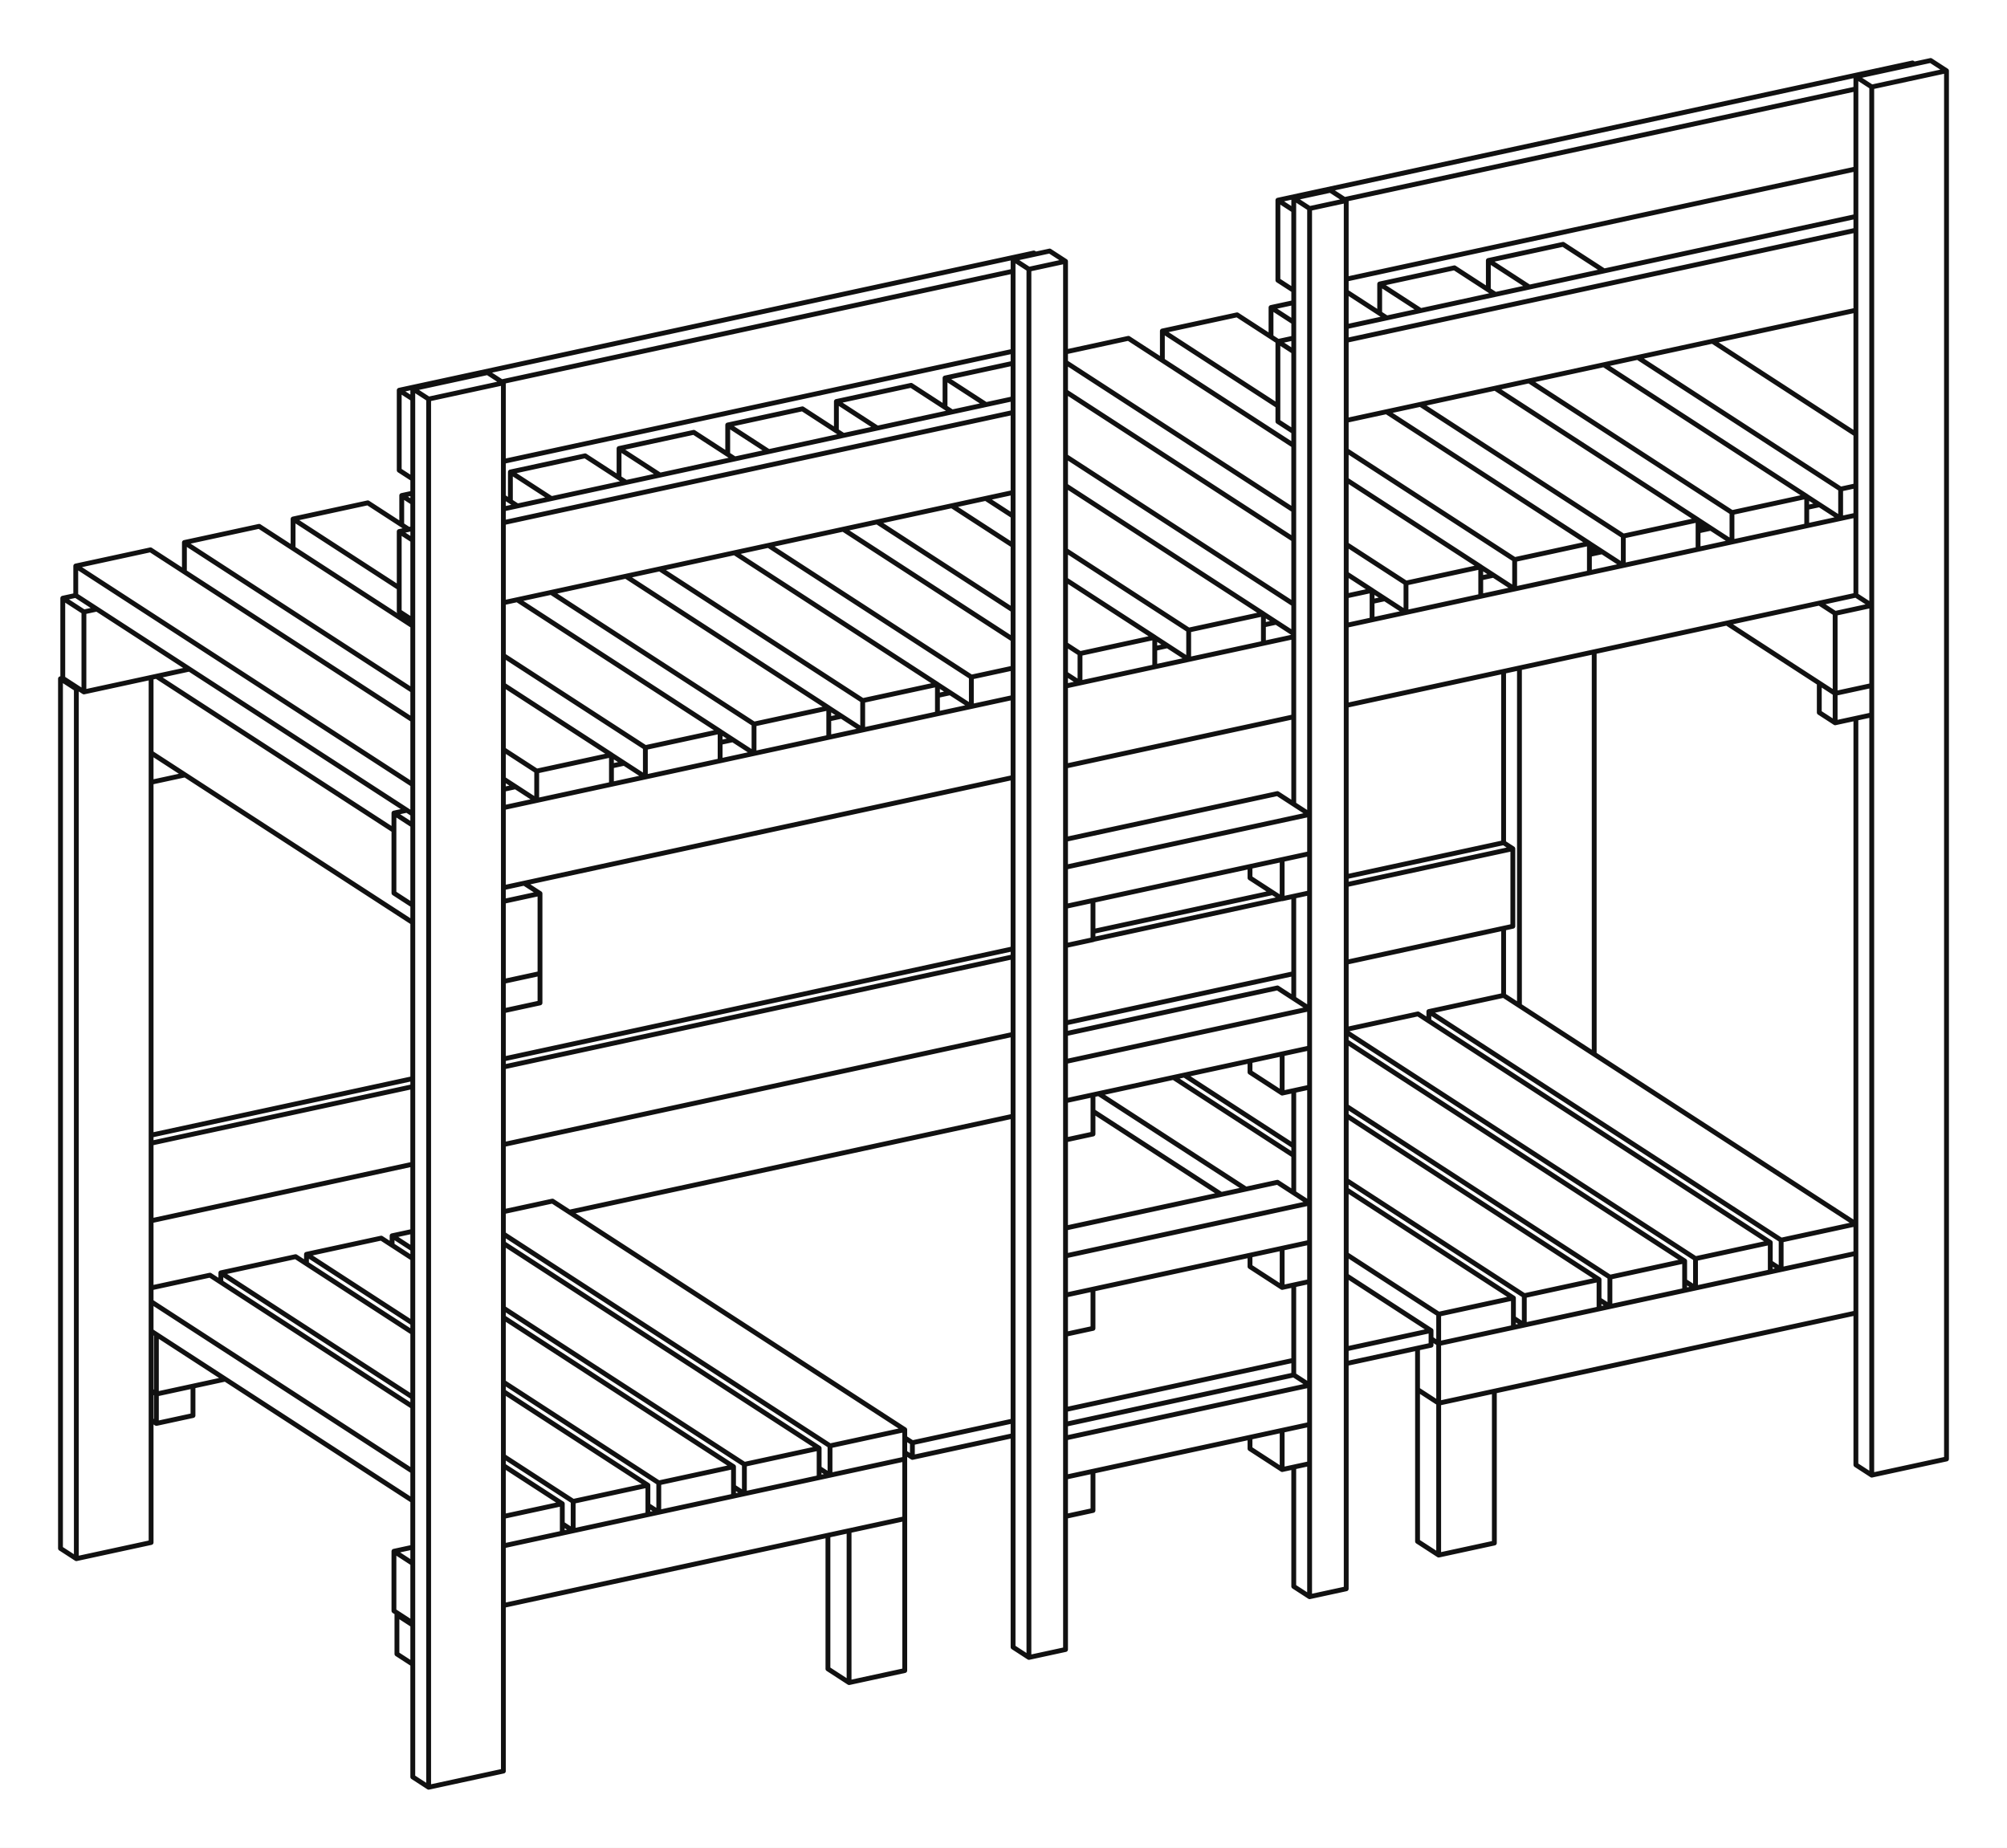
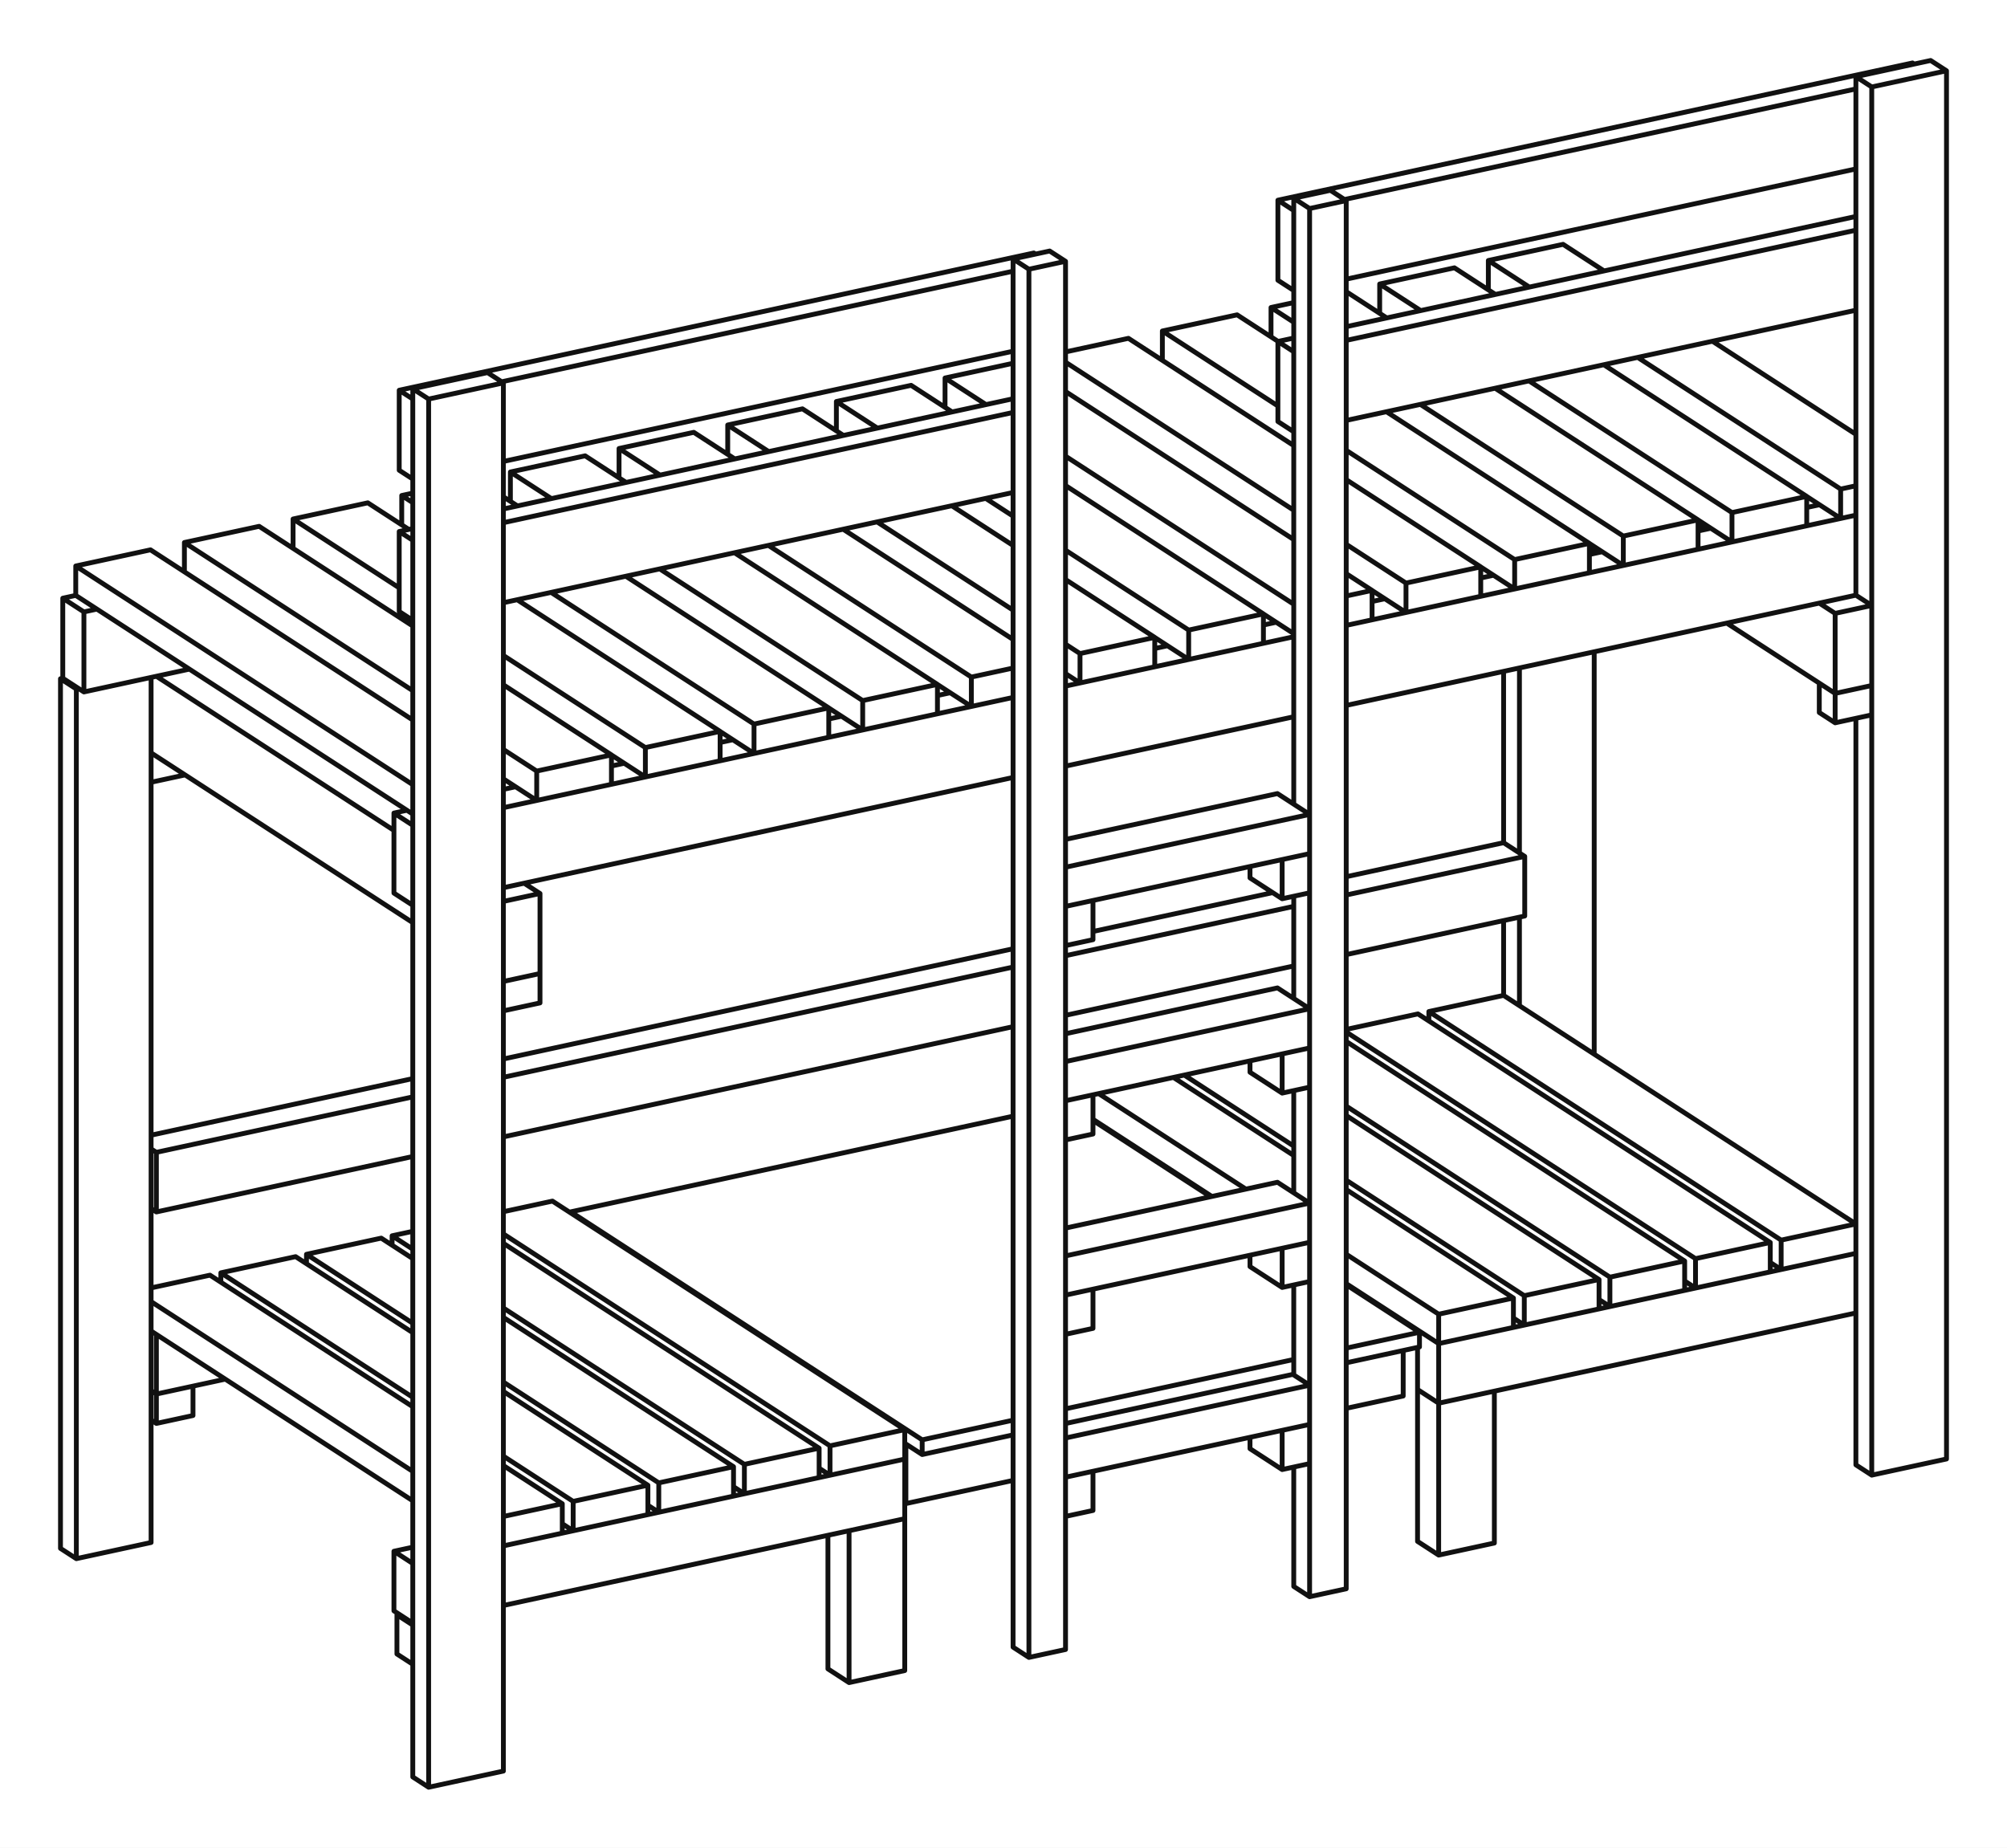
<svg xmlns="http://www.w3.org/2000/svg" viewBox="-1139.38 -919.23 2278.77 2098">
  <rect x="-1139.38" y="-919.23" width="2278.77" height="2098" fill="#ffffff" />
-   <path d="M-1068.1,-149.15 L-1068.1,-240.01 M-1068.1,-240.01 L-1044.1,-224.44 M-1044.1,-133.57 L-1044.1,-224.44 M-1068.1,-149.15 L-1044.1,-133.57 M-1053.37,-243.19 L-1068.1,-240.01 M-924.34,-159.47 L-1044.1,-133.57 M-1029.37,-227.62 L-1044.1,-224.44 M-692.1,94.82 L-692.1,3.95 M-692.1,3.95 L-670.7,17.84 M-692.1,94.82 L-670.7,108.7 M926.5,-346.12 L912,-342.98 M803.13,-319.43 L788.62,-316.3 M679.75,-292.75 L665.25,-289.61 M556.38,-266.07 L541.87,-262.93 M433,-239.38 L418.5,-236.25 M309.63,-212.7 L295.12,-209.56 M186.25,-186.02 L171.75,-182.88 M-60.5,-132.65 L-75,-129.51 M-183.87,-105.97 L-198.38,-102.83 M-307.25,-79.28 L-321.75,-76.15 M-430.62,-52.6 L-445.13,-49.46 M-554,-25.92 L-567.82,-22.93 M-677.37,0.77 L-692.1,3.95 M967.82,-243.43 L389.13,-118.27 M329.56,-105.39 L70.44,-49.34 M10.87,-36.46 L-567.82,88.7 M967.82,-334.29 L389.13,-209.13 M329.56,-196.25 L70.44,-140.21 M10.87,-127.32 L-567.82,-2.16 M635.37,-641.81 L681.92,-611.62 M804.95,-531.79 L967.82,-426.11 M550.5,-590.15 L550.5,-623.46 M550.5,-623.46 L597.05,-593.26 M720.08,-513.43 L950.5,-363.92 M950.5,-330.55 L950.5,-363.92 M912,-355.53 L950.5,-330.55 M635.37,-641.81 L550.5,-623.46 M967.82,-334.29 L950.5,-330.55 M967.82,-367.67 L950.5,-363.92 M512,-615.13 L558.54,-584.93 M681.57,-505.1 L912,-355.6 M912,-322.22 L912,-355.6 M427.13,-563.46 L427.13,-596.78 M427.13,-596.78 L473.67,-566.58 M596.7,-486.75 L827.13,-337.24 M827.13,-303.86 L827.13,-337.24 M788.62,-328.85 L827.13,-303.86 M512,-615.13 L427.13,-596.78 M912,-322.22 L827.13,-303.86 M912,-355.6 L827.13,-337.24 M389.13,-588.12 L435.17,-558.25 M558.2,-478.42 L788.62,-328.91 M788.62,-295.53 L788.62,-328.91 M303.75,-536.78 L303.75,-570.09 M303.75,-570.09 L329.56,-553.35 M473.33,-460.07 L703.75,-310.56 M703.75,-277.18 L703.75,-310.56 M665.25,-302.16 L703.75,-277.18 M329.56,-575.67 L303.75,-570.09 M788.62,-295.53 L703.75,-277.18 M788.62,-328.91 L703.75,-310.56 M265.25,-561.76 L311.79,-531.56 M434.82,-451.74 L665.25,-302.23 M665.25,-268.85 L665.25,-302.23 M180.38,-510.1 L180.38,-543.41 M180.38,-543.41 L311.56,-458.29 M389.13,-407.96 L580.38,-283.87 M580.38,-250.49 L580.38,-283.87 M541.87,-275.48 L580.38,-250.49 M265.25,-561.76 L180.38,-543.41 M665.25,-268.85 L580.38,-250.49 M665.25,-302.23 L580.38,-283.87 M141.87,-535.08 L329.56,-413.3 M389.13,-374.65 L541.87,-275.55 M541.87,-242.17 L541.87,-275.55 M70.44,-508.01 L329.56,-339.88 M389.13,-301.23 L457,-257.19 M457,-223.81 L457,-257.19 M418.5,-248.79 L457,-223.81 M141.87,-535.08 L70.44,-519.63 M541.87,-242.17 L457,-223.81 M541.87,-275.55 L457,-257.19 M70.44,-474.7 L329.56,-306.57 M389.13,-267.92 L418.5,-248.86 M418.5,-215.48 L418.5,-248.86 M-66.37,-456.73 L-66.37,-490.04 M-66.37,-490.04 L-19.83,-459.84 M70.44,-401.28 L329.56,-233.14 M295.12,-222.11 L329.56,-199.76 M10.87,-506.75 L-66.37,-490.04 M418.5,-215.48 L389.13,-209.13 M418.5,-248.86 L389.13,-242.51 M-104.88,-481.71 L-58.33,-451.51 M70.44,-367.96 L295.12,-222.18 M295.12,-188.8 L295.12,-222.18 M-189.75,-430.05 L-189.75,-463.36 M-189.75,-463.36 L-143.2,-433.16 M-20.17,-353.33 L10.87,-333.19 M70.44,-294.54 L210.25,-203.82 M210.25,-170.44 L210.25,-203.82 M171.75,-195.43 L210.25,-170.44 M-104.88,-481.71 L-189.75,-463.36 M295.12,-188.8 L210.25,-170.44 M295.12,-222.18 L210.25,-203.82 M-228.25,-455.03 L-181.71,-424.83 M-58.68,-345 L10.87,-299.88 M70.44,-261.23 L171.75,-195.5 M171.75,-162.12 L171.75,-195.5 M-313.12,-403.36 L-313.12,-436.67 M-313.12,-436.67 L-266.58,-406.48 M-143.55,-326.65 L10.87,-226.46 M70.44,-187.81 L86.88,-177.14 M86.88,-143.76 L86.88,-177.14 M70.44,-154.43 L86.88,-143.76 M-228.25,-455.03 L-313.12,-436.67 M171.75,-162.12 L86.88,-143.76 M171.75,-195.5 L86.88,-177.14 M-351.63,-428.35 L-305.08,-398.15 M-182.05,-318.32 L10.87,-193.15 M-436.5,-376.68 L-436.5,-409.99 M-436.5,-409.99 L-389.95,-379.79 M-266.92,-299.96 L-36.5,-150.46 M-36.5,-117.08 L-36.5,-150.46 M-75,-142.06 L-36.5,-117.08 M-351.63,-428.35 L-436.5,-409.99 M10.87,-127.32 L-36.5,-117.08 M10.87,-160.7 L-36.5,-150.46 M-475,-401.66 L-428.46,-371.46 M-305.43,-291.64 L-75,-142.13 M-75,-108.75 L-75,-142.13 M-559.87,-350 L-559.87,-383.31 M-559.87,-383.31 L-513.33,-353.11 M-390.3,-273.28 L-159.87,-123.77 M-159.87,-90.39 L-159.87,-123.77 M-198.38,-115.38 L-159.87,-90.39 M-475,-401.66 L-559.87,-383.31 M-75,-108.75 L-159.87,-90.39 M-75,-142.13 L-159.87,-123.77 M-567.82,-355.16 L-551.83,-344.78 M-428.8,-264.95 L-198.38,-115.44 M-198.38,-82.07 L-198.38,-115.44 M-683.25,-323.31 L-683.25,-356.62 M-683.25,-356.62 L-670.7,-348.48 M-513.67,-246.6 L-283.25,-97.09 M-283.25,-63.71 L-283.25,-97.09 M-321.75,-88.69 L-283.25,-63.71 M-670.7,-359.34 L-683.25,-356.62 M-198.38,-82.07 L-283.25,-63.71 M-198.38,-115.44 L-283.25,-97.09 M-721.75,-348.3 L-675.21,-318.1 M-552.18,-238.27 L-321.75,-88.76 M-321.75,-55.38 L-321.75,-88.76 M-806.62,-296.63 L-806.62,-329.94 M-806.62,-329.94 L-686.1,-251.74 M-567.82,-175 L-406.62,-70.41 M-406.62,-37.03 L-406.62,-70.41 M-445.13,-62.01 L-406.62,-37.03 M-721.75,-348.3 L-806.62,-329.94 M-321.75,-55.38 L-406.62,-37.03 M-321.75,-88.76 L-406.62,-70.41 M-845.13,-321.61 L-670.7,-208.43 M-567.82,-141.69 L-445.13,-62.08 M-445.13,-28.7 L-445.13,-62.08 M-930,-269.95 L-930,-303.26 M-930,-303.26 L-670.7,-135.01 M-567.82,-68.26 L-530,-43.72 M-530,-10.34 L-530,-43.72 M-567.82,-34.89 L-530,-10.34 M-845.13,-321.61 L-930,-303.26 M-445.13,-28.7 L-530,-10.34 M-445.13,-62.08 L-530,-43.72 M-968.5,-294.93 L-670.7,-101.7 M-1053.37,-243.19 L-1053.37,-276.57 M-1053.37,-276.57 L-670.7,-28.28 M-1053.37,-243.19 L-670.7,5.1 M-968.5,-294.93 L-1053.37,-276.57 M670.7,277.72 L670.7,-179.16 M670.7,-290.79 L670.7,-298.63 M567.82,210.97 L567.82,134.75 M567.82,37.59 L567.82,-156.92 M585.82,222.65 L585.82,-160.81 M1052.7,-850.55 L1070.7,-838.87 M1070.7,737.35 L1070.7,-838.87 M967.82,744.02 L967.82,-103.61 M967.82,-243.43 L967.82,-832.19 M967.82,-832.19 L985.82,-820.51 M985.82,755.7 L985.82,-820.51 M967.82,744.02 L985.82,755.7 M1052.7,-850.55 L967.82,-832.19 M1070.7,737.35 L985.82,755.7 M1070.7,-838.87 L985.82,-820.51 M-967.82,832.19 L-967.82,-150.07 M-1070.7,838.87 L-1070.7,-148.58 M-1070.7,-148.58 L-1052.7,-136.91 M-1052.7,850.55 L-1052.7,-136.91 M-1070.7,838.87 L-1052.7,850.55 M-1068.1,-149.15 L-1070.7,-148.58 M-967.82,832.19 L-1052.7,850.55 M-1050.1,-137.47 L-1052.7,-136.91 M-585.82,-496.17 L-567.82,-484.49 M-567.82,1091.72 L-567.82,-484.49 M-670.7,1098.4 L-670.7,-477.81 M-670.7,-477.81 L-652.7,-466.13 M-652.7,1110.08 L-652.7,-466.13 M-670.7,1098.4 L-652.7,1110.08 M-585.82,-496.17 L-670.7,-477.81 M-567.82,1091.72 L-652.7,1110.08 M-567.82,-484.49 L-652.7,-466.13 M967.82,-243.43 L985.82,-231.75 M985.82,-140.88 L985.82,-231.75 M788.62,-323.74 L797.22,-318.16 M926.26,-234.44 L944.26,-222.76 M944.26,-131.89 L944.26,-222.76 M821.22,-211.72 L944.26,-131.89 M985.82,-140.88 L944.26,-131.89 M985.82,-231.75 L944.26,-222.76 M985.82,-107.51 L985.82,-140.88 M926.26,-110.19 L926.26,-143.57 M926.26,-143.57 L944.26,-131.89 M944.26,-98.52 L944.26,-131.89 M926.26,-110.19 L944.26,-98.52 M985.82,-107.51 L944.26,-98.52 M985.82,-140.88 L944.26,-131.89 M-544.26,83.6 L-526.26,95.28 M-526.26,186.15 L-526.26,95.28 M-961.82,-151.37 L-692.1,23.64 M-567.82,195.14 L-567.82,104.27 M-967.82,-64.4 L-670.7,128.39 M-526.26,186.15 L-567.82,195.14 M-526.26,95.28 L-567.82,104.27 M-967.82,-31.02 L-967.82,-64.4 M-929.24,-39.36 L-967.82,-31.02 M-526.26,219.53 L-526.26,186.15 M-567.82,228.52 L-567.82,195.14 M-526.26,219.53 L-567.82,228.52 M-526.26,186.15 L-567.82,195.14 M371.13,-703.14 L389.13,-691.46 M389.13,884.75 L389.13,-691.46 M329.56,882.07 L329.56,746.51 M329.56,641.93 L329.56,539.74 M329.56,435.16 L329.56,319.08 M329.56,214.49 L329.56,98.41 M329.56,-6.18 L329.56,-694.15 M329.56,-694.15 L347.56,-682.47 M347.56,893.74 L347.56,-682.47 M329.56,882.07 L347.56,893.74 M371.13,-703.14 L329.56,-694.15 M389.13,884.75 L347.56,893.74 M389.13,-691.46 L347.56,-682.47 M52.44,-634.21 L70.44,-622.53 M70.44,953.68 L70.44,-622.53 M10.87,950.99 L10.87,-625.22 M10.87,-625.22 L28.87,-613.54 M28.87,962.67 L28.87,-613.54 M10.87,950.99 L28.87,962.67 M52.44,-634.21 L10.87,-625.22 M70.44,953.68 L28.87,962.67 M70.44,-622.53 L28.87,-613.54 M347.56,742.61 L347.56,698.11 M279.89,725.67 L279.89,712.75 M316.39,749.36 L316.39,704.85 M279.89,725.67 L316.39,749.36 M347.56,742.61 L316.39,749.36 M347.56,698.11 L316.39,704.85 M101.61,795.81 L101.61,751.3 M70.44,802.55 L70.44,758.05 M101.61,795.81 L70.44,802.55 M101.61,751.3 L70.44,758.05 M329.56,641.93 L347.56,653.6 M347.56,698.11 L347.56,653.6 M70.44,758.05 L70.44,713.54 M347.56,698.11 L70.44,758.05 M347.56,653.6 L70.44,713.54 M347.56,535.85 L347.56,491.35 M279.89,518.91 L279.89,505.98 M316.39,542.59 L316.39,498.09 M279.89,518.91 L316.39,542.59 M347.56,535.85 L316.39,542.59 M347.56,491.35 L316.39,498.09 M101.61,589.05 L101.61,544.54 M70.44,595.79 L70.44,551.28 M101.61,589.05 L70.44,595.79 M101.61,544.54 L70.44,551.28 M311.06,423.16 L347.56,446.84 M347.56,491.35 L347.56,446.84 M70.44,551.28 L70.44,506.78 M311.06,423.16 L70.44,475.2 M347.56,491.35 L70.44,551.28 M347.56,446.84 L70.44,506.78 M347.56,315.18 L347.56,270.68 M279.89,298.24 L279.89,285.31 M316.39,321.93 L316.39,277.42 M279.89,298.24 L316.39,321.93 M347.56,315.18 L316.39,321.93 M347.56,270.68 L316.39,277.42 M101.61,368.38 L101.61,323.87 M70.44,375.12 L70.44,330.61 M101.61,368.38 L70.44,375.12 M101.61,323.87 L70.44,330.61 M311.06,202.49 L347.56,226.17 M347.56,270.68 L347.56,226.17 M70.44,330.61 L70.44,286.11 M311.06,202.49 L70.44,254.53 M347.56,270.68 L70.44,330.61 M347.56,226.17 L70.44,286.11 M347.56,94.51 L347.56,50.01 M279.89,77.57 L279.89,64.64 M316.39,101.26 L316.39,56.75 M279.89,77.57 L316.39,101.26 M347.56,94.51 L316.39,101.26 M347.56,50.01 L316.39,56.75 M101.61,147.71 L101.61,103.2 M70.44,154.45 L70.44,109.94 M101.61,147.71 L70.44,154.45 M101.61,103.2 L70.44,109.94 M311.06,-18.18 L347.56,5.5 M347.56,50.01 L347.56,5.5 M70.44,109.94 L70.44,65.44 M311.06,-18.18 L70.44,33.86 M347.56,50.01 L70.44,109.94 M347.56,5.5 L70.44,65.44 M311.56,-440.65 L311.56,-531.52 M311.56,-531.52 L329.56,-519.84 M329.56,-428.97 L329.56,-519.84 M311.56,-440.65 L329.56,-428.97 M967.82,-673.45 L389.13,-548.29 M329.56,-535.41 L311.56,-531.52 M967.82,-567.01 L389.13,-441.86 M967.82,-657.88 L389.13,-532.72 M-686.1,-224.88 L-686.1,-315.74 M-686.1,-315.74 L-670.7,-305.75 M-686.1,-224.88 L-670.7,-214.88 M10.87,-466.48 L-567.82,-341.32 M-670.7,-319.07 L-686.1,-315.74 M10.87,-360.04 L-567.82,-234.89 M10.87,-450.91 L-567.82,-325.75 M1032.1,-847.75 L1034.02,-846.51 M311.56,-601.05 L311.56,-691.92 M311.56,-691.92 L329.56,-680.24 M329.56,-589.38 L329.56,-680.24 M311.56,-601.05 L329.56,-589.38 M1032.1,-847.75 L311.56,-691.92 M967.82,-727.42 L389.13,-602.26 M967.82,-818.28 L387.21,-692.71 M34.44,-631.98 L36.36,-630.73 M-686.1,-385.28 L-686.1,-476.14 M-686.1,-476.14 L-670.7,-466.15 M-686.1,-385.28 L-670.7,-375.29 M34.44,-631.98 L-686.1,-476.14 M10.87,-520.45 L-567.82,-395.29 M10.87,-611.31 L-569.75,-485.74 M-967.82,592.05 L-961.82,595.94 M-961.82,663.63 L-961.82,595.94 M-967.82,659.73 L-961.82,663.63 M-883.59,646.71 L-961.82,663.63 M-920.26,688.01 L-920.26,654.64 M-967.82,659.73 L-961.82,663.63 M-961.82,697 L-961.82,663.63 M-967.82,693.11 L-961.82,697 M-920.26,688.01 L-961.82,697 M-920.26,654.64 L-961.82,663.63 M470.11,658.45 L470.11,611.53 M485.45,600.72 L494.11,606.34 M494.11,674.02 L494.11,606.34 M470.11,658.45 L494.11,674.02 M967.82,571.57 L494.11,674.02 M967.82,503.88 L494.11,606.34 M-112.11,805.13 L-112.11,737.45 M-692.1,909.81 L-692.1,842.13 M-692.1,842.13 L-670.7,856.01 M-692.1,909.81 L-670.7,923.7 M-670.7,837.5 L-692.1,842.13 M-112.11,805.13 L-567.82,903.7 M-112.11,737.45 L-567.82,836.01 M-688.7,958.77 L-688.7,914.27 M-688.7,914.27 L-670.7,925.94 M-670.7,970.45 L-670.7,925.94 M-688.7,958.77 L-670.7,970.45 M-686.1,913.7 L-688.7,914.27 M557.33,832.8 L557.33,660.35 M470.11,830.91 L470.11,658.45 M470.11,658.45 L494.11,674.02 M494.11,846.48 L494.11,674.02 M470.11,830.91 L494.11,846.48 M557.33,832.8 L494.11,846.48 M557.33,660.35 L494.11,674.02 M-112.11,977.59 L-112.11,805.13 M-199.33,975.69 L-199.33,824 M-175.33,991.26 L-175.33,818.81 M-199.33,975.69 L-175.33,991.26 M-112.11,977.59 L-175.33,991.26 M-112.11,805.13 L-175.33,818.81 M567.82,210.97 L967.82,470.5 M967.82,503.88 L967.82,470.5 M482.95,240 L482.95,229.32 M482.95,229.32 L882.95,488.86 M882.95,522.24 L882.95,488.86 M870.61,514.23 L882.95,522.24 M567.82,210.97 L482.95,229.32 M967.82,503.88 L882.95,522.24 M967.82,470.5 L882.95,488.86 M470.61,231.99 L870.61,491.53 M870.61,524.91 L870.61,491.53 M389.13,252.55 L785.74,509.88 M785.74,543.26 L785.74,509.88 M773.4,535.26 L785.74,543.26 M470.61,231.99 L389.13,249.62 M870.61,524.91 L785.74,543.26 M870.61,491.53 L785.74,509.88 M389.13,263.23 L773.4,512.55 M773.4,545.93 L773.4,512.55 M389.13,336.65 L688.53,530.91 M688.53,564.29 L688.53,530.91 M676.19,556.28 L688.53,564.29 M773.4,545.93 L688.53,564.29 M773.4,512.55 L688.53,530.91 M389.13,347.32 L676.19,533.58 M676.19,566.96 L676.19,533.58 M205.27,301.45 L329.56,382.1 M389.13,420.75 L591.32,551.93 M591.32,585.31 L591.32,551.93 M578.98,577.31 L591.32,585.31 M676.19,566.96 L591.32,585.31 M676.19,533.58 L591.32,551.93 M192.93,304.12 L329.56,392.77 M389.13,431.42 L578.98,554.6 M578.98,587.98 L578.98,554.6 M108.06,322.48 L275.19,430.92 M389.13,504.85 L494.11,572.96 M494.11,606.34 L494.11,572.96 M485.45,600.72 L494.11,606.34 M578.98,587.98 L494.11,606.34 M578.98,554.6 L494.11,572.96 M-900.95,528.64 L-670.7,678.04 M-567.82,744.78 L-500.95,788.17 M-500.95,821.55 L-500.95,788.17 M-967.82,558.67 L-670.7,751.46 M-967.82,592.05 L-670.7,784.84 M-900.95,528.64 L-967.82,543.1 M-500.95,821.55 L-567.82,836.01 M-500.95,788.17 L-567.82,802.63 M-803.74,507.61 L-670.7,593.94 M-567.82,660.68 L-403.74,767.15 M-403.74,800.52 L-403.74,767.15 M-888.61,536.64 L-888.61,525.97 M-888.61,525.97 L-670.7,667.36 M-567.82,734.11 L-488.61,785.5 M-488.61,818.88 L-488.61,785.5 M-500.95,810.87 L-488.61,818.88 M-803.74,507.61 L-888.61,525.97 M-403.74,800.52 L-488.61,818.88 M-403.74,767.15 L-488.61,785.5 M-706.53,486.59 L-670.7,509.84 M-567.82,576.58 L-306.53,746.12 M-306.53,779.5 L-306.53,746.12 M-791.4,515.62 L-791.4,504.94 M-791.4,504.94 L-670.7,583.26 M-567.82,650.01 L-391.4,764.48 M-391.4,797.86 L-391.4,764.48 M-403.74,789.85 L-391.4,797.86 M-706.53,486.59 L-791.4,504.94 M-306.53,779.5 L-391.4,797.86 M-306.53,746.12 L-391.4,764.48 M-567.82,492.48 L-209.32,725.1 M-209.32,758.47 L-209.32,725.1 M-694.19,494.59 L-694.19,483.92 M-694.19,483.92 L-670.7,499.16 M-567.82,565.91 L-294.19,743.45 M-294.19,776.83 L-294.19,743.45 M-306.53,768.82 L-294.19,776.83 M-670.7,478.84 L-694.19,483.92 M-209.32,758.47 L-294.19,776.83 M-209.32,725.1 L-294.19,743.45 M-512.11,444.54 L-112.11,704.07 M-112.11,737.45 L-112.11,704.07 M-567.82,481.81 L-196.98,722.43 M-196.98,755.81 L-196.98,722.43 M-209.32,747.8 L-196.98,755.81 M-512.11,444.54 L-567.82,456.59 M-112.11,737.45 L-196.98,755.81 M-112.11,704.07 L-196.98,722.43 M567.82,37.59 L578.32,44.4 M578.32,132.48 L578.32,44.4 M567.82,37.59 L389.13,76.23 M305.65,94.29 L101.61,138.42 M10.87,158.04 L-567.82,283.2 M-670.7,305.45 L-967.82,369.71 M578.32,132.48 L389.13,173.4 M329.56,186.28 L70.44,242.33 M10.87,255.21 L-567.82,380.37 M-670.7,402.62 L-967.82,466.88 M578.32,44.4 L389.13,85.32 M316.15,101.1 L101.61,147.5 M10.87,167.13 L-567.82,292.29 M-670.7,314.54 L-967.82,378.8 M101.61,342.47 L247.24,436.96 M389.13,529.03 L485.45,591.52 M485.45,608.21 L485.45,591.52 M-112.11,713.27 L-103.45,718.89 M-103.45,735.58 L-103.45,718.89 M-112.11,729.96 L-103.45,735.58 M10.87,348.12 L-492.82,457.05 M485.45,608.21 L389.13,629.04 M329.56,641.93 L70.44,697.97 M10.87,710.85 L-103.45,735.58 M485.45,591.52 L389.13,612.35 M329.56,625.24 L70.44,681.28 M10.87,694.16 L-103.45,718.89" fill="none" stroke="#111111" stroke-width="5.5" stroke-linecap="round" stroke-linejoin="round" />
+   <path d="M-1068.1,-149.15 L-1068.1,-240.01 M-1068.1,-240.01 L-1044.1,-224.44 M-1044.1,-133.57 L-1044.1,-224.44 M-1068.1,-149.15 L-1044.1,-133.57 M-1053.37,-243.19 L-1068.1,-240.01 M-924.34,-159.47 L-1044.1,-133.57 M-1029.37,-227.62 L-1044.1,-224.44 M-692.1,94.82 L-692.1,3.95 M-692.1,3.95 L-670.7,17.84 M-692.1,94.82 L-670.7,108.7 M926.5,-346.12 L912,-342.98 M803.13,-319.43 L788.62,-316.3 M679.75,-292.75 L665.25,-289.61 M556.38,-266.07 L541.87,-262.93 M433,-239.38 L418.5,-236.25 M309.63,-212.7 L295.12,-209.56 M186.25,-186.02 L171.75,-182.88 M-60.5,-132.65 L-75,-129.51 M-183.87,-105.97 L-198.38,-102.83 M-307.25,-79.28 L-321.75,-76.15 M-430.62,-52.6 L-445.13,-49.46 M-554,-25.92 L-567.82,-22.93 M-677.37,0.77 L-692.1,3.95 M967.82,-243.43 L389.13,-118.27 M329.56,-105.39 L70.44,-49.34 M10.87,-36.46 L-567.82,88.7 M967.82,-334.29 L389.13,-209.13 M329.56,-196.25 L70.44,-140.21 M10.87,-127.32 L-567.82,-2.16 M635.37,-641.81 L681.92,-611.62 M804.95,-531.79 L967.82,-426.11 M550.5,-590.15 L550.5,-623.46 M550.5,-623.46 L597.05,-593.26 M720.08,-513.43 L950.5,-363.92 M950.5,-330.55 L950.5,-363.92 M912,-355.53 L950.5,-330.55 M635.37,-641.81 L550.5,-623.46 M967.82,-334.29 L950.5,-330.55 M967.82,-367.67 L950.5,-363.92 M512,-615.13 L558.54,-584.93 M681.57,-505.1 L912,-355.6 M912,-322.22 L912,-355.6 M427.13,-563.46 L427.13,-596.78 M427.13,-596.78 L473.67,-566.58 M596.7,-486.75 L827.13,-337.24 M827.13,-303.86 L827.13,-337.24 M788.62,-328.85 L827.13,-303.86 M512,-615.13 L427.13,-596.78 M912,-322.22 L827.13,-303.86 M912,-355.6 L827.13,-337.24 M389.13,-588.12 L435.17,-558.25 M558.2,-478.42 L788.62,-328.91 M788.62,-295.53 L788.62,-328.91 M303.75,-536.78 L303.75,-570.09 M303.75,-570.09 L329.56,-553.35 M473.33,-460.07 L703.75,-310.56 M703.75,-277.18 L703.75,-310.56 M665.25,-302.16 L703.75,-277.18 M329.56,-575.67 L303.75,-570.09 M788.62,-295.53 L703.75,-277.18 M788.62,-328.91 L703.75,-310.56 M265.25,-561.76 L311.79,-531.56 M434.82,-451.74 L665.25,-302.23 M665.25,-268.85 L665.25,-302.23 M180.38,-510.1 L180.38,-543.41 M180.38,-543.41 L311.56,-458.29 M389.13,-407.96 L580.38,-283.87 M580.38,-250.49 L580.38,-283.87 M541.87,-275.48 L580.38,-250.49 M265.25,-561.76 L180.38,-543.41 M665.25,-268.85 L580.38,-250.49 M665.25,-302.23 L580.38,-283.87 M141.87,-535.08 L329.56,-413.3 M389.13,-374.65 L541.87,-275.55 M541.87,-242.17 L541.87,-275.55 M70.44,-508.01 L329.56,-339.88 M389.13,-301.23 L457,-257.19 M457,-223.81 L457,-257.19 M418.5,-248.79 L457,-223.81 M141.87,-535.08 L70.44,-519.63 M541.87,-242.17 L457,-223.81 M541.87,-275.55 L457,-257.19 M70.44,-474.7 L329.56,-306.57 M389.13,-267.92 L418.5,-248.86 M418.5,-215.48 L418.5,-248.86 M-66.37,-456.73 L-66.37,-490.04 M-66.37,-490.04 L-19.83,-459.84 M70.44,-401.28 L329.56,-233.14 M295.12,-222.11 L329.56,-199.76 M10.87,-506.75 L-66.37,-490.04 M418.5,-215.48 L389.13,-209.13 M418.5,-248.86 L389.13,-242.51 M-104.88,-481.71 L-58.33,-451.51 M70.44,-367.96 L295.12,-222.18 M295.12,-188.8 L295.12,-222.18 M-189.75,-430.05 L-189.75,-463.36 M-189.75,-463.36 L-143.2,-433.16 M-20.17,-353.33 L10.87,-333.19 M70.44,-294.54 L210.25,-203.82 M210.25,-170.44 L210.25,-203.82 M171.75,-195.43 L210.25,-170.44 M-104.88,-481.71 L-189.75,-463.36 M295.12,-188.8 L210.25,-170.44 M295.12,-222.18 L210.25,-203.82 M-228.25,-455.03 L-181.71,-424.83 M-58.68,-345 L10.87,-299.88 M70.44,-261.23 L171.75,-195.5 M171.75,-162.12 L171.75,-195.5 M-313.12,-403.36 L-313.12,-436.67 M-313.12,-436.67 L-266.58,-406.48 M-143.55,-326.65 L10.87,-226.46 M70.44,-187.81 L86.88,-177.14 M86.88,-143.76 L86.88,-177.14 M70.44,-154.43 L86.88,-143.76 M-228.25,-455.03 L-313.12,-436.67 M171.75,-162.12 L86.88,-143.76 M171.75,-195.5 L86.88,-177.14 M-351.63,-428.35 L-305.08,-398.15 M-182.05,-318.32 L10.87,-193.15 M-436.5,-376.68 L-436.5,-409.99 M-436.5,-409.99 L-389.95,-379.79 M-266.92,-299.96 L-36.5,-150.46 M-36.5,-117.08 L-36.5,-150.46 M-75,-142.06 L-36.5,-117.08 M-351.63,-428.35 L-436.5,-409.99 M10.87,-127.32 L-36.5,-117.08 M10.87,-160.7 L-36.5,-150.46 M-475,-401.66 L-428.46,-371.46 M-305.43,-291.64 L-75,-142.13 M-75,-108.75 L-75,-142.13 M-559.87,-350 L-559.87,-383.31 M-559.87,-383.31 L-513.33,-353.11 M-390.3,-273.28 L-159.87,-123.77 M-159.87,-90.39 L-159.87,-123.77 M-198.38,-115.38 L-159.87,-90.39 M-475,-401.66 L-559.87,-383.31 M-75,-108.75 L-159.87,-90.39 M-75,-142.13 L-159.87,-123.77 M-567.82,-355.16 L-551.83,-344.78 M-428.8,-264.95 L-198.38,-115.44 M-198.38,-82.07 L-198.38,-115.44 M-683.25,-323.31 L-683.25,-356.62 M-683.25,-356.62 L-670.7,-348.48 M-513.67,-246.6 L-283.25,-97.09 M-283.25,-63.71 L-283.25,-97.09 M-321.75,-88.69 L-283.25,-63.71 M-670.7,-359.34 L-683.25,-356.62 M-198.38,-82.07 L-283.25,-63.71 M-198.38,-115.44 L-283.25,-97.09 M-721.75,-348.3 L-675.21,-318.1 M-552.18,-238.27 L-321.75,-88.76 M-321.75,-55.38 L-321.75,-88.76 M-806.62,-296.63 L-806.62,-329.94 M-806.62,-329.94 L-686.1,-251.74 M-567.82,-175 L-406.62,-70.41 M-406.62,-37.03 L-406.62,-70.41 M-445.13,-62.01 L-406.62,-37.03 M-721.75,-348.3 L-806.62,-329.94 M-321.75,-55.38 L-406.62,-37.03 M-321.75,-88.76 L-406.62,-70.41 M-845.13,-321.61 L-670.7,-208.43 M-567.82,-141.69 L-445.13,-62.08 M-445.13,-28.7 L-445.13,-62.08 M-930,-269.95 L-930,-303.26 M-930,-303.26 L-670.7,-135.01 M-567.82,-68.26 L-530,-43.72 M-530,-10.34 L-530,-43.72 M-567.82,-34.89 L-530,-10.34 M-845.13,-321.61 L-930,-303.26 M-445.13,-28.7 L-530,-10.34 M-445.13,-62.08 L-530,-43.72 M-968.5,-294.93 L-670.7,-101.7 M-1053.37,-243.19 L-1053.37,-276.57 M-1053.37,-276.57 L-670.7,-28.28 M-1053.37,-243.19 L-670.7,5.1 M-968.5,-294.93 L-1053.37,-276.57 M670.7,277.72 L670.7,-179.16 M670.7,-290.79 L670.7,-298.63 M567.82,210.97 L567.82,126.03 M567.82,37.59 L567.82,-156.92 M585.82,222.65 L585.82,122.14 M585.82,49.26 L585.82,-160.81 M1052.7,-850.55 L1070.7,-838.87 M1070.7,737.35 L1070.7,-838.87 M967.82,744.02 L967.82,-103.61 M967.82,-243.43 L967.82,-832.19 M967.82,-832.19 L985.82,-820.51 M985.82,755.7 L985.82,-820.51 M967.82,744.02 L985.82,755.7 M1052.7,-850.55 L967.82,-832.19 M1070.7,737.35 L985.82,755.7 M1070.7,-838.87 L985.82,-820.51 M-967.82,832.19 L-967.82,-150.07 M-1070.7,838.87 L-1070.7,-148.58 M-1070.7,-148.58 L-1052.7,-136.91 M-1052.7,850.55 L-1052.7,-136.91 M-1070.7,838.87 L-1052.7,850.55 M-1068.1,-149.15 L-1070.7,-148.58 M-967.82,832.19 L-1052.7,850.55 M-1050.1,-137.47 L-1052.7,-136.91 M-585.82,-496.17 L-567.82,-484.49 M-567.82,1091.72 L-567.82,-484.49 M-670.7,1098.4 L-670.7,-477.81 M-670.7,-477.81 L-652.7,-466.13 M-652.7,1110.08 L-652.7,-466.13 M-670.7,1098.4 L-652.7,1110.08 M-585.82,-496.17 L-670.7,-477.81 M-567.82,1091.72 L-652.7,1110.08 M-567.82,-484.49 L-652.7,-466.13 M967.82,-243.43 L985.82,-231.75 M985.82,-140.88 L985.82,-231.75 M788.62,-323.74 L797.22,-318.16 M926.26,-234.44 L944.26,-222.76 M944.26,-131.89 L944.26,-222.76 M821.22,-211.72 L944.26,-131.89 M985.82,-140.88 L944.26,-131.89 M985.82,-231.75 L944.26,-222.76 M985.82,-107.51 L985.82,-140.88 M926.26,-110.19 L926.26,-143.57 M926.26,-143.57 L944.26,-131.89 M944.26,-98.52 L944.26,-131.89 M926.26,-110.19 L944.26,-98.52 M985.82,-107.51 L944.26,-98.52 M985.82,-140.88 L944.26,-131.89 M-544.26,83.6 L-526.26,95.28 M-526.26,186.15 L-526.26,95.28 M-961.82,-151.37 L-692.1,23.64 M-567.82,195.14 L-567.82,104.27 M-967.82,-64.4 L-670.7,128.39 M-526.26,186.15 L-567.82,195.14 M-526.26,95.28 L-567.82,104.27 M-967.82,-31.02 L-967.82,-64.4 M-929.24,-39.36 L-967.82,-31.02 M-526.26,219.53 L-526.26,186.15 M-567.82,228.52 L-567.82,195.14 M-526.26,219.53 L-567.82,228.52 M-526.26,186.15 L-567.82,195.14 M371.13,-703.14 L389.13,-691.46 M389.13,884.75 L389.13,-691.46 M329.56,882.07 L329.56,746.51 M329.56,641.93 L329.56,539.74 M329.56,435.16 L329.56,319.08 M329.56,214.49 L329.56,98.41 M329.56,-6.18 L329.56,-694.15 M329.56,-694.15 L347.56,-682.47 M347.56,893.74 L347.56,-682.47 M329.56,882.07 L347.56,893.74 M371.13,-703.14 L329.56,-694.15 M389.13,884.75 L347.56,893.74 M389.13,-691.46 L347.56,-682.47 M52.44,-634.21 L70.44,-622.53 M70.44,953.68 L70.44,-622.53 M10.87,950.99 L10.87,-625.22 M10.87,-625.22 L28.87,-613.54 M28.87,962.67 L28.87,-613.54 M10.87,950.99 L28.87,962.67 M52.44,-634.21 L10.87,-625.22 M70.44,953.68 L28.87,962.67 M70.44,-622.53 L28.87,-613.54 M347.56,742.61 L347.56,698.11 M279.89,725.67 L279.89,712.75 M316.39,749.36 L316.39,704.85 M279.89,725.67 L316.39,749.36 M347.56,742.61 L316.39,749.36 M347.56,698.11 L316.39,704.85 M101.61,795.81 L101.61,751.3 M70.44,802.55 L70.44,758.05 M101.61,795.81 L70.44,802.55 M101.61,751.3 L70.44,758.05 M328.56,641.28 L347.56,653.6 M347.56,698.11 L347.56,653.6 M70.44,758.05 L70.44,713.54 M347.56,698.11 L70.44,758.05 M347.56,653.6 L70.44,713.54 M347.56,535.85 L347.56,491.35 M279.89,518.91 L279.89,505.98 M316.39,542.59 L316.39,498.09 M279.89,518.91 L316.39,542.59 M347.56,535.85 L316.39,542.59 M347.56,491.35 L316.39,498.09 M101.61,589.05 L101.61,544.54 M70.44,595.79 L70.44,551.28 M101.61,589.05 L70.44,595.79 M101.61,544.54 L70.44,551.28 M311.06,423.16 L347.56,446.84 M347.56,491.35 L347.56,446.84 M70.44,551.28 L70.44,506.78 M311.06,423.16 L70.44,475.2 M347.56,491.35 L70.44,551.28 M347.56,446.84 L70.44,506.78 M347.56,315.18 L347.56,270.68 M279.89,298.24 L279.89,285.31 M316.39,321.93 L316.39,277.42 M279.89,298.24 L316.39,321.93 M347.56,315.18 L316.39,321.93 M347.56,270.68 L316.39,277.42 M101.61,368.38 L101.61,323.87 M70.44,375.12 L70.44,330.61 M101.61,368.38 L70.44,375.12 M101.61,323.87 L70.44,330.61 M311.06,202.49 L347.56,226.17 M347.56,270.68 L347.56,226.17 M70.44,330.61 L70.44,286.11 M311.06,202.49 L70.44,254.53 M347.56,270.68 L70.44,330.61 M347.56,226.17 L70.44,286.11 M347.56,94.51 L347.56,50.01 M279.89,77.57 L279.89,64.64 M316.39,101.26 L316.39,56.75 M279.89,77.57 L316.39,101.26 M347.56,94.51 L316.39,101.26 M347.56,50.01 L316.39,56.75 M101.61,147.71 L101.61,103.2 M70.44,154.45 L70.44,109.94 M101.61,147.71 L70.44,154.45 M101.61,103.2 L70.44,109.94 M311.06,-18.18 L347.56,5.5 M347.56,50.01 L347.56,5.5 M70.44,109.94 L70.44,65.44 M311.06,-18.18 L70.44,33.86 M347.56,50.01 L70.44,109.94 M347.56,5.5 L70.44,65.44 M311.56,-440.65 L311.56,-531.52 M311.56,-531.52 L329.56,-519.84 M329.56,-428.97 L329.56,-519.84 M311.56,-440.65 L329.56,-428.97 M967.82,-673.45 L389.13,-548.29 M329.56,-535.41 L311.56,-531.52 M967.82,-567.01 L389.13,-441.86 M967.82,-657.88 L389.13,-532.72 M-686.1,-224.88 L-686.1,-315.74 M-686.1,-315.74 L-670.7,-305.75 M-686.1,-224.88 L-670.7,-214.88 M10.87,-466.48 L-567.82,-341.32 M-670.7,-319.07 L-686.1,-315.74 M10.87,-360.04 L-567.82,-234.89 M10.87,-450.91 L-567.82,-325.75 M1032.1,-847.75 L1034.02,-846.51 M311.56,-601.05 L311.56,-691.92 M311.56,-691.92 L329.56,-680.24 M329.56,-589.38 L329.56,-680.24 M311.56,-601.05 L329.56,-589.38 M1032.1,-847.75 L311.56,-691.92 M967.82,-727.42 L389.13,-602.26 M967.82,-818.28 L387.21,-692.71 M34.44,-631.98 L36.36,-630.73 M-686.1,-385.28 L-686.1,-476.14 M-686.1,-476.14 L-670.7,-466.15 M-686.1,-385.28 L-670.7,-375.29 M34.44,-631.98 L-686.1,-476.14 M10.87,-520.45 L-567.82,-395.29 M10.87,-611.31 L-569.75,-485.74 M-967.82,592.05 L-961.82,595.94 M-961.82,663.63 L-961.82,595.94 M-967.82,659.73 L-961.82,663.63 M196.35,413.14 L194.85,413.46 M-883.59,646.71 L-961.82,663.63 M118.11,362.37 L116.62,362.7 M-920.26,688.01 L-920.26,654.64 M-967.82,659.73 L-961.82,663.63 M-961.82,697 L-961.82,663.63 M-967.82,693.11 L-961.82,697 M-920.26,688.01 L-961.82,697 M-920.26,654.64 L-961.82,663.63 M470.11,658.45 L470.11,610.66 M470.11,592.06 L470.11,590.77 M470.11,590.77 L494.11,606.34 M494.11,674.02 L494.11,606.34 M470.11,658.45 L494.11,674.02 M967.82,571.57 L494.11,674.02 M967.82,503.88 L494.11,606.34 M-112.11,805.13 L-112.11,737.45 M-692.1,909.81 L-692.1,842.13 M-692.1,842.13 L-670.7,856.01 M-692.1,909.81 L-670.7,923.7 M-670.7,837.5 L-692.1,842.13 M-112.11,805.13 L-567.82,903.7 M-112.11,737.45 L-567.82,836.01 M-688.7,958.77 L-688.7,914.27 M-688.7,914.27 L-670.7,925.94 M-670.7,970.45 L-670.7,925.94 M-688.7,958.77 L-670.7,970.45 M-686.1,913.7 L-688.7,914.27 M557.33,832.8 L557.33,660.35 M470.11,830.91 L470.11,658.45 M470.11,658.45 L494.11,674.02 M494.11,846.48 L494.11,674.02 M470.11,830.91 L494.11,846.48 M557.33,832.8 L494.11,846.48 M557.33,660.35 L494.11,674.02 M-112.11,977.59 L-112.11,805.13 M-199.33,975.69 L-199.33,824 M-175.33,991.26 L-175.33,818.81 M-199.33,975.69 L-175.33,991.26 M-112.11,977.59 L-175.33,991.26 M-112.11,805.13 L-175.33,818.81 M567.82,210.97 L967.82,470.5 M967.82,503.88 L967.82,470.5 M482.95,240 L482.95,229.32 M482.95,229.32 L882.95,488.86 M882.95,522.24 L882.95,488.86 M870.61,514.23 L882.95,522.24 M567.82,210.97 L482.95,229.32 M967.82,503.88 L882.95,522.24 M967.82,470.5 L882.95,488.86 M470.61,231.99 L870.61,491.53 M870.61,524.91 L870.61,491.53 M389.13,252.55 L785.74,509.88 M785.74,543.26 L785.74,509.88 M773.4,535.26 L785.74,543.26 M470.61,231.99 L389.13,249.62 M870.61,524.91 L785.74,543.26 M870.61,491.53 L785.74,509.88 M389.13,263.23 L773.4,512.55 M773.4,545.93 L773.4,512.55 M389.13,336.65 L688.53,530.91 M688.53,564.29 L688.53,530.91 M676.19,556.28 L688.53,564.29 M773.4,545.93 L688.53,564.29 M773.4,512.55 L688.53,530.91 M389.13,347.32 L676.19,533.58 M676.19,566.96 L676.19,533.58 M205.27,301.45 L329.56,382.1 M389.13,420.75 L591.32,551.93 M591.32,585.31 L591.32,551.93 M578.98,577.31 L591.32,585.31 M676.19,566.96 L591.32,585.31 M676.19,533.58 L591.32,551.93 M192.93,304.12 L329.56,392.77 M389.13,431.42 L578.98,554.6 M578.98,587.98 L578.98,554.6 M108.06,322.48 L275.19,430.92 M389.13,504.85 L494.11,572.96 M494.11,606.34 L494.11,572.96 M101.61,351.67 L236.61,439.26 M389.13,538.23 L494.11,606.34 M578.98,587.98 L494.11,606.34 M578.98,554.6 L494.11,572.96 M-900.95,528.64 L-670.7,678.04 M-567.82,744.78 L-500.95,788.17 M-500.95,821.55 L-500.95,788.17 M-967.82,558.67 L-670.7,751.46 M-967.82,592.05 L-670.7,784.84 M-900.95,528.64 L-967.82,543.1 M-500.95,821.55 L-567.82,836.01 M-500.95,788.17 L-567.82,802.63 M-803.74,507.61 L-670.7,593.94 M-567.82,660.68 L-403.74,767.15 M-403.74,800.52 L-403.74,767.15 M-888.61,536.64 L-888.61,525.97 M-888.61,525.97 L-670.7,667.36 M-567.82,734.11 L-488.61,785.5 M-488.61,818.88 L-488.61,785.5 M-500.95,810.87 L-488.61,818.88 M-803.74,507.61 L-888.61,525.97 M-403.74,800.52 L-488.61,818.88 M-403.74,767.15 L-488.61,785.5 M-706.53,486.59 L-670.7,509.84 M-567.82,576.58 L-306.53,746.12 M-306.53,779.5 L-306.53,746.12 M-791.4,515.62 L-791.4,504.94 M-791.4,504.94 L-670.7,583.26 M-567.82,650.01 L-391.4,764.48 M-391.4,797.86 L-391.4,764.48 M-403.74,789.85 L-391.4,797.86 M-706.53,486.59 L-791.4,504.94 M-306.53,779.5 L-391.4,797.86 M-306.53,746.12 L-391.4,764.48 M-567.82,492.48 L-209.32,725.1 M-209.32,758.47 L-209.32,725.1 M-694.19,494.59 L-694.19,483.92 M-694.19,483.92 L-670.7,499.16 M-567.82,565.91 L-294.19,743.45 M-294.19,776.83 L-294.19,743.45 M-306.53,768.82 L-294.19,776.83 M-670.7,478.84 L-694.19,483.92 M-209.32,758.47 L-294.19,776.83 M-209.32,725.1 L-294.19,743.45 M-512.11,444.54 L-112.11,704.07 M-112.11,737.45 L-112.11,704.07 M-567.82,481.81 L-196.98,722.43 M-196.98,755.81 L-196.98,722.43 M-209.32,747.8 L-196.98,755.81 M-512.11,444.54 L-567.82,456.59 M-112.11,737.45 L-196.98,755.81 M-112.11,704.07 L-196.98,722.43 M567.82,37.59 L591.82,53.16 M591.82,120.84 L591.82,53.16 M-967.82,385.29 L-961.82,389.18 M-961.82,456.86 L-961.82,389.18 M-967.82,452.97 L-961.82,456.86 M567.82,37.59 L389.13,76.23 M305.65,94.29 L101.61,138.42 M10.87,158.04 L-567.82,283.2 M-670.7,305.45 L-967.82,369.71 M591.82,120.84 L389.13,164.68 M329.56,177.56 L70.44,233.61 M10.87,246.49 L-567.82,371.65 M-670.7,393.9 L-961.82,456.86 M591.82,53.16 L389.13,97 M329.56,109.88 L70.44,165.92 M10.87,178.81 L-567.82,303.97 M-670.7,326.21 L-961.82,389.18 M101.61,352.96 L235.12,439.59 M389.13,539.52 L472.32,593.49 M472.32,610.18 L472.32,593.49 M-491.32,458.02 L-491.32,456.73 M-491.32,456.73 L-92.32,715.62 M-92.32,732.31 L-92.32,715.62 M-112.11,719.47 L-92.32,732.31 M10.87,348.12 L-491.32,456.73 M472.32,610.18 L389.13,628.18 M329.56,641.06 L70.44,697.1 M10.87,709.99 L-92.32,732.31 M472.32,593.49 L389.13,611.49 M329.56,624.37 L70.44,680.41 M10.87,693.3 L-92.32,715.62 M453.82,665.86 L453.82,614.19 M453.82,665.86 L389.13,679.86 M-112.11,719.47 L-110.82,720.3 M-110.82,787.99 L-110.82,720.3 M-112.11,787.15 L-110.82,787.99 M10.87,761.67 L-110.82,787.99" fill="none" stroke="#111111" stroke-width="5.5" stroke-linecap="round" stroke-linejoin="round" />
</svg>
